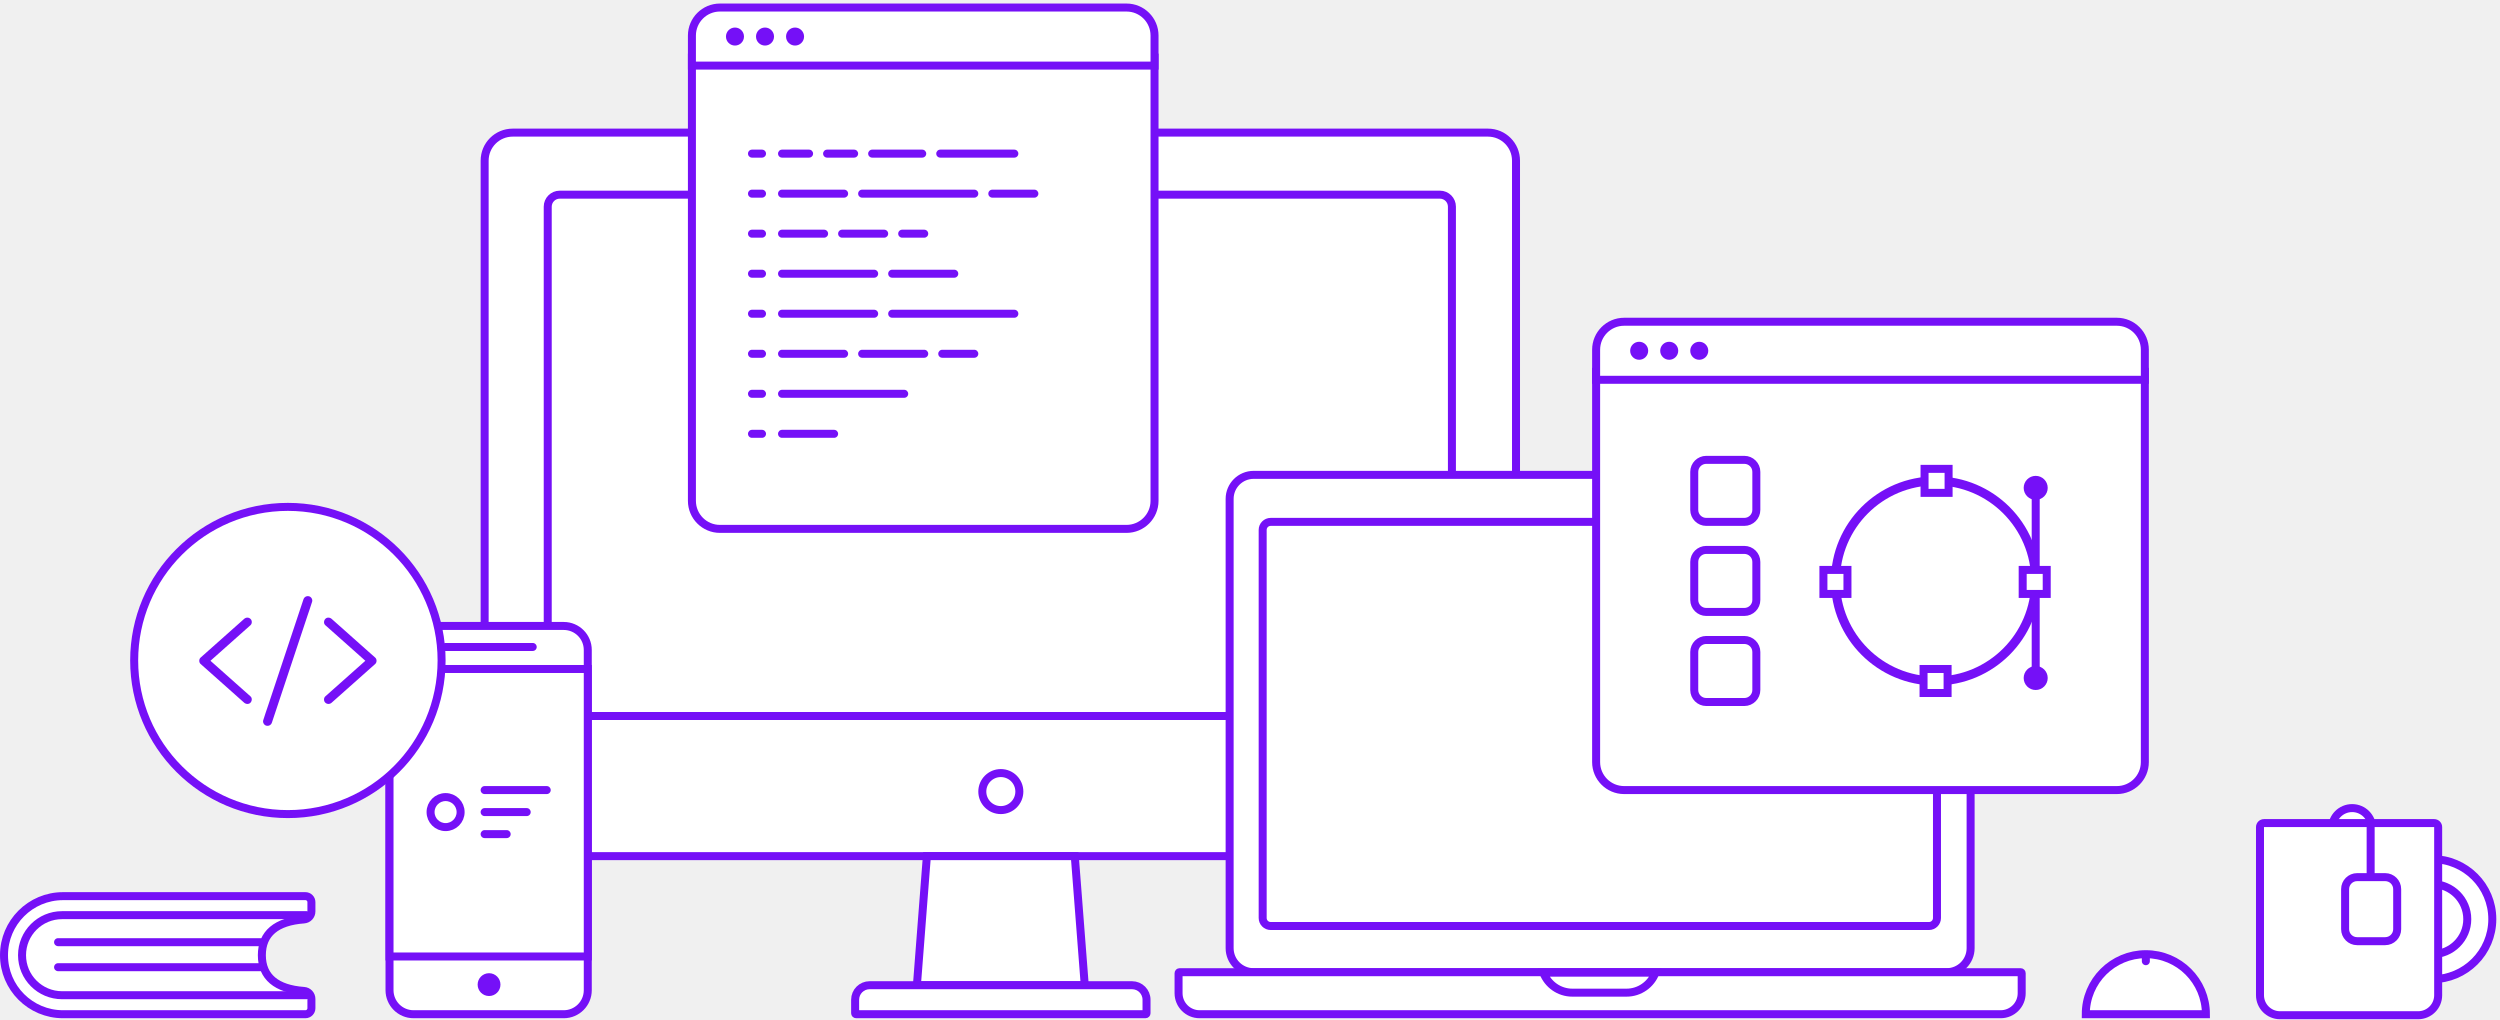
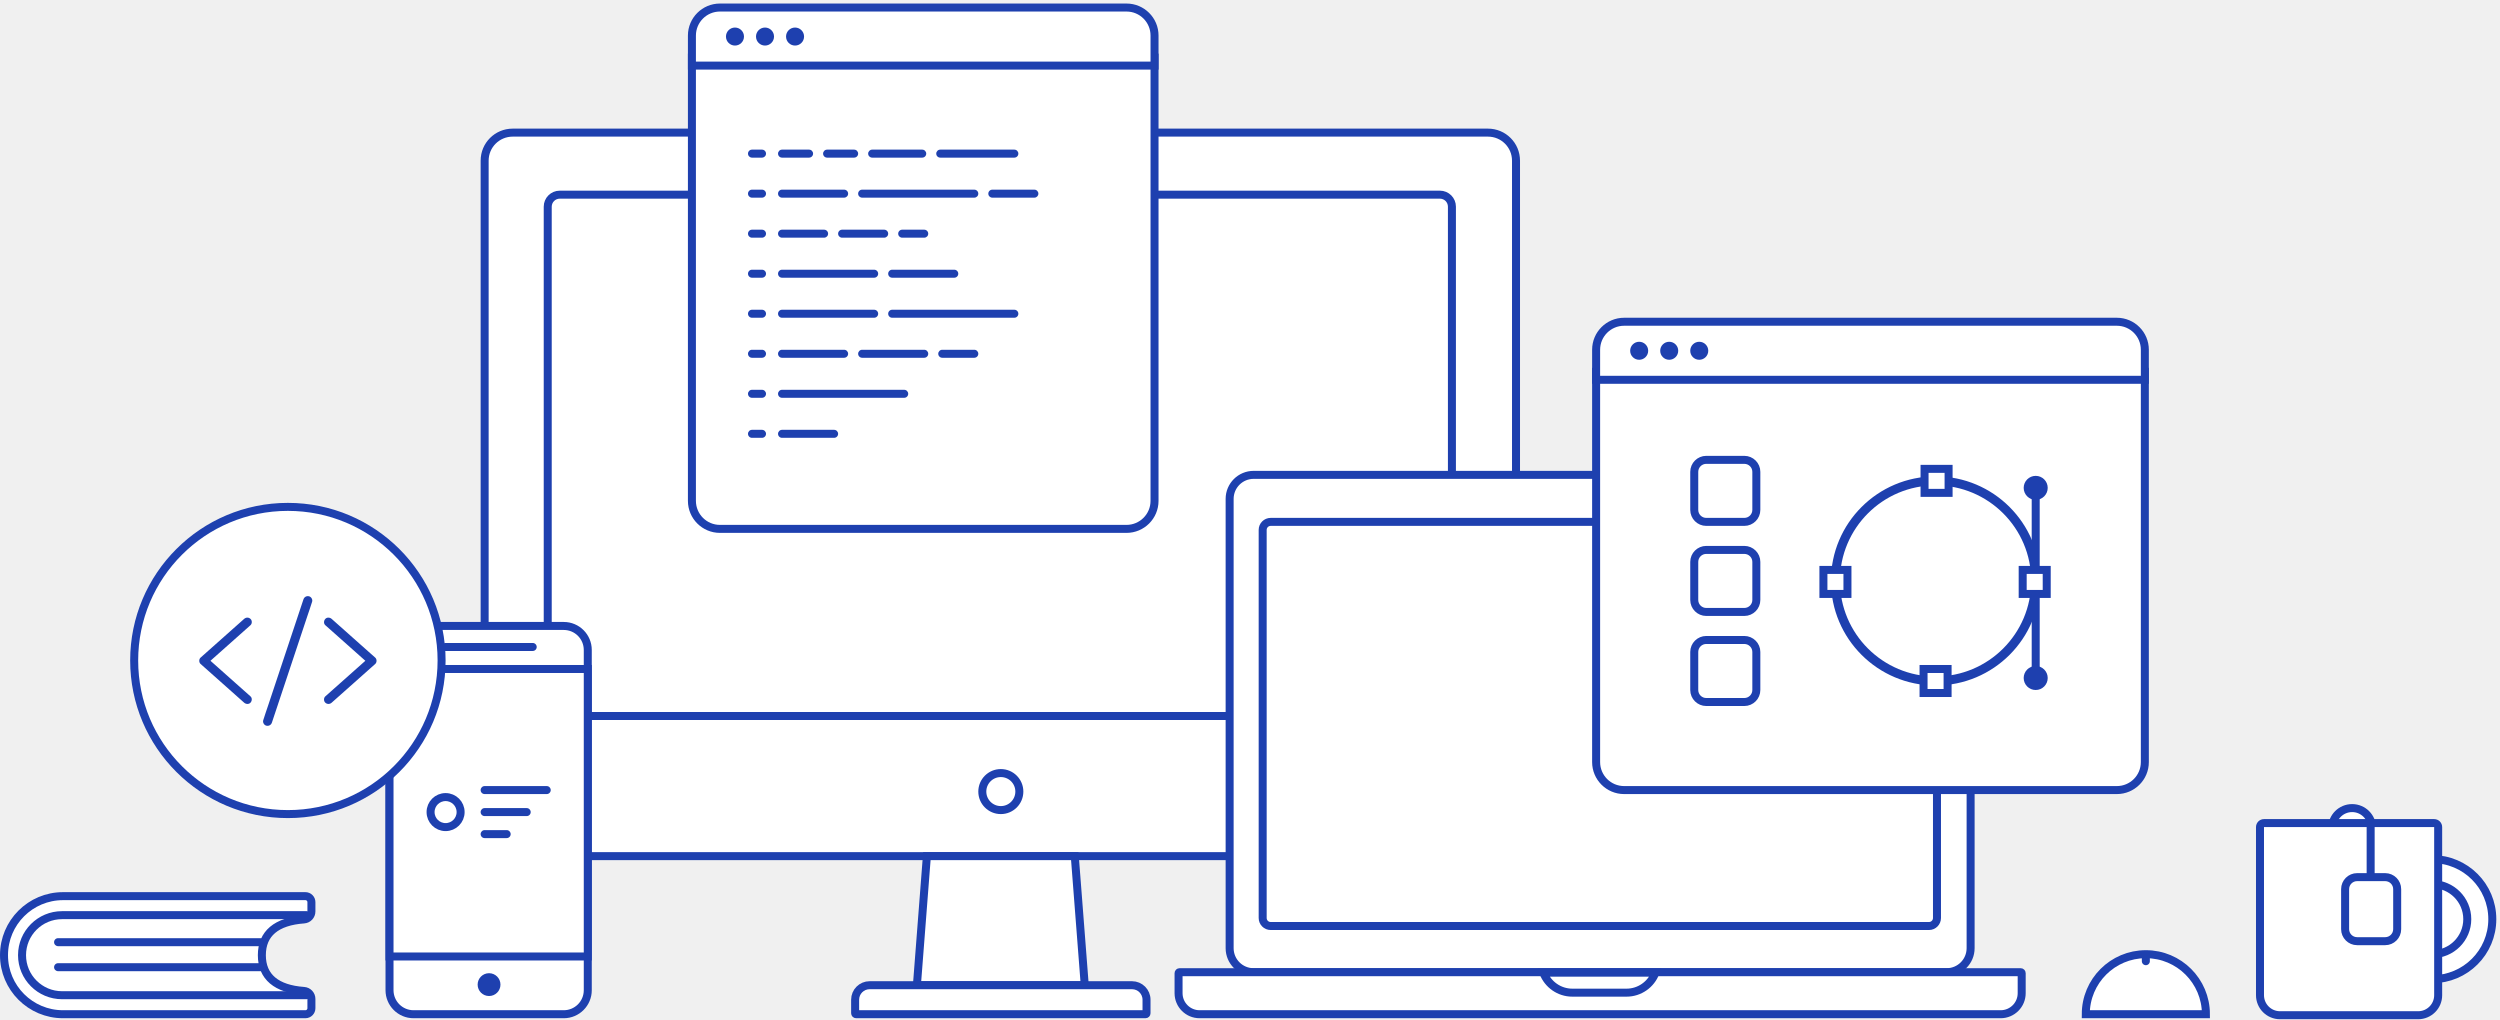
<svg xmlns="http://www.w3.org/2000/svg" width="650px" height="265px" viewBox="0 0 650 265" version="1.1">
  <g id="Website" stroke="none" stroke-width="1" fill="none" fill-rule="evenodd">
    <g id="Group-32" transform="translate(0, 3)">
-       <path d="M126.008,38.765 C126.008,34.738 129.264,31.482 133.298,31.482 L386.872,31.482 C390.899,31.482 394.162,34.74 394.162,38.765 L394.162,212.307 C394.162,216.334 390.906,219.591 386.872,219.591 L133.298,219.591 C129.271,219.591 126.008,216.332 126.008,212.307 L126.008,38.765 Z" id="Case" stroke="#7510F7" stroke-width="2.081" fill="#FFFFFF" />
-       <path d="M142.41,50.737 C142.41,49.012 143.813,47.613 145.536,47.613 L374.374,47.613 C376.103,47.613 377.5,49.004 377.5,50.737 L377.5,180.042 C377.5,181.766 376.097,183.166 374.374,183.166 L145.536,183.166 C143.807,183.166 142.41,181.774 142.41,180.042 L142.41,50.737 Z" id="Case" stroke="#7510F7" stroke-width="2.081" fill="#FFFFFF" />
-       <path d="M240.99,219.591 L279.441,219.591 L282.037,253.154 L238.394,253.154 L240.99,219.591 Z" id="Case" stroke="#7510F7" stroke-width="2.081" fill="#FFFFFF" />
-       <path d="M222.334,253.411 L222.334,256.927 C222.334,259.007 224.024,260.699 226.104,260.699 L294.326,260.699 C296.402,260.699 298.096,259.007 298.096,256.927 L298.096,253.411 C298.096,253.266 297.984,253.154 297.835,253.154 L222.596,253.154 C222.45,253.154 222.334,253.269 222.334,253.411 Z" id="Keyboard" stroke="#7510F7" stroke-width="2.081" fill="#FFFFFF" transform="translate(260.2153, 256.9265) scale(1, -1) translate(-260.2153, -256.9265) " />
-       <ellipse id="Oval-6" stroke="#7510F7" stroke-width="2.081" cx="260.215" cy="202.809" rx="4.816" ry="4.813" />
-       <rect id="Case" stroke="#7510F7" stroke-width="2.081" fill="#FFFFFF" x="101.275" y="159.75" width="51.547" height="100.949" rx="6.244" />
-       <path d="M101.275,170.937 L152.822,170.937 L152.822,245.687 L101.275,245.687 L101.275,170.937 Z" id="Case" stroke="#7510F7" stroke-width="2.081" fill="#FFFFFF" />
-       <rect id="Rectangle-11" fill="#7510F7" x="114.812" y="164.173" width="24.733" height="2.081" rx="1.041" />
-       <rect id="Rectangle-11" fill="#7510F7" x="124.185" y="250.032" width="5.936" height="5.932" rx="2.966" />
-       <ellipse id="Oval-6" stroke="#7510F7" stroke-width="2.081" fill="#FFFFFF" cx="115.854" cy="208.143" rx="3.905" ry="3.903" />
-       <rect id="Rectangle-11" fill="#7510F7" x="124.966" y="201.378" width="18.224" height="2.081" rx="1.041" />
-       <rect id="Rectangle-11" fill="#7510F7" x="124.966" y="207.102" width="13.017" height="2.081" rx="1.041" />
-       <rect id="Rectangle-11" fill="#7510F7" x="124.966" y="212.826" width="7.81" height="2.081" rx="1.041" />
-       <ellipse id="Oval-7" stroke="#7510F7" stroke-width="2.081" fill="#FFFFFF" cx="74.849" cy="168.726" rx="39.964" ry="39.937" />
-       <rect id="Case" stroke="#7510F7" stroke-width="2.081" fill="#FFFFFF" x="319.705" y="120.463" width="192.654" height="129.309" rx="6.244" />
-       <path d="M306.426,250.026 L306.426,255.235 C306.426,258.248 308.874,260.699 311.888,260.699 L520.176,260.699 C523.187,260.699 525.638,258.25 525.638,255.235 L525.638,250.026 C525.638,249.884 525.525,249.772 525.379,249.772 L306.685,249.772 C306.539,249.772 306.426,249.884 306.426,250.026 Z" id="Keyboard" stroke="#7510F7" stroke-width="2.081" fill="#FFFFFF" />
-       <path d="M430.429,249.889 L401.27,249.888 C402.434,252.961 405.402,255.092 408.808,255.092 L422.891,255.092 C426.297,255.092 429.265,252.962 430.429,249.889 Z" id="Notch" stroke="#7510F7" stroke-width="2.081" fill="#FFFFFF" />
-       <rect id="Screen" stroke="#7510F7" stroke-width="2.081" fill="#FFFFFF" x="328.295" y="132.691" width="175.32" height="105.073" rx="2.081" />
+       <path d="M126.008,38.765 C126.008,34.738 129.264,31.482 133.298,31.482 L386.872,31.482 C390.899,31.482 394.162,34.74 394.162,38.765 L394.162,212.307 C394.162,216.334 390.906,219.591 386.872,219.591 L133.298,219.591 C129.271,219.591 126.008,216.332 126.008,212.307 L126.008,38.765 Z" id="Case" stroke="#1e40af" stroke-width="2.081" fill="#FFFFFF" />
+       <path d="M142.41,50.737 C142.41,49.012 143.813,47.613 145.536,47.613 L374.374,47.613 C376.103,47.613 377.5,49.004 377.5,50.737 L377.5,180.042 C377.5,181.766 376.097,183.166 374.374,183.166 L145.536,183.166 C143.807,183.166 142.41,181.774 142.41,180.042 L142.41,50.737 Z" id="Case" stroke="#1e40af" stroke-width="2.081" fill="#FFFFFF" />
+       <path d="M240.99,219.591 L279.441,219.591 L282.037,253.154 L238.394,253.154 L240.99,219.591 Z" id="Case" stroke="#1e40af" stroke-width="2.081" fill="#FFFFFF" />
+       <path d="M222.334,253.411 L222.334,256.927 C222.334,259.007 224.024,260.699 226.104,260.699 L294.326,260.699 C296.402,260.699 298.096,259.007 298.096,256.927 L298.096,253.411 C298.096,253.266 297.984,253.154 297.835,253.154 L222.596,253.154 C222.45,253.154 222.334,253.269 222.334,253.411 Z" id="Keyboard" stroke="#1e40af" stroke-width="2.081" fill="#FFFFFF" transform="translate(260.2153, 256.9265) scale(1, -1) translate(-260.2153, -256.9265) " />
+       <ellipse id="Oval-6" stroke="#1e40af" stroke-width="2.081" cx="260.215" cy="202.809" rx="4.816" ry="4.813" />
+       <rect id="Case" stroke="#1e40af" stroke-width="2.081" fill="#FFFFFF" x="101.275" y="159.75" width="51.547" height="100.949" rx="6.244" />
+       <path d="M101.275,170.937 L152.822,170.937 L152.822,245.687 L101.275,245.687 L101.275,170.937 Z" id="Case" stroke="#1e40af" stroke-width="2.081" fill="#FFFFFF" />
+       <rect id="Rectangle-11" fill="#1e40af" x="114.812" y="164.173" width="24.733" height="2.081" rx="1.041" />
+       <rect id="Rectangle-11" fill="#1e40af" x="124.185" y="250.032" width="5.936" height="5.932" rx="2.966" />
+       <ellipse id="Oval-6" stroke="#1e40af" stroke-width="2.081" fill="#FFFFFF" cx="115.854" cy="208.143" rx="3.905" ry="3.903" />
+       <rect id="Rectangle-11" fill="#1e40af" x="124.966" y="201.378" width="18.224" height="2.081" rx="1.041" />
+       <rect id="Rectangle-11" fill="#1e40af" x="124.966" y="207.102" width="13.017" height="2.081" rx="1.041" />
+       <rect id="Rectangle-11" fill="#1e40af" x="124.966" y="212.826" width="7.81" height="2.081" rx="1.041" />
+       <ellipse id="Oval-7" stroke="#1e40af" stroke-width="2.081" fill="#FFFFFF" cx="74.849" cy="168.726" rx="39.964" ry="39.937" />
+       <rect id="Case" stroke="#1e40af" stroke-width="2.081" fill="#FFFFFF" x="319.705" y="120.463" width="192.654" height="129.309" rx="6.244" />
+       <path d="M306.426,250.026 L306.426,255.235 C306.426,258.248 308.874,260.699 311.888,260.699 L520.176,260.699 C523.187,260.699 525.638,258.25 525.638,255.235 L525.638,250.026 C525.638,249.884 525.525,249.772 525.379,249.772 L306.685,249.772 C306.539,249.772 306.426,249.884 306.426,250.026 Z" id="Keyboard" stroke="#1e40af" stroke-width="2.081" fill="#FFFFFF" />
+       <path d="M430.429,249.889 L401.27,249.888 C402.434,252.961 405.402,255.092 408.808,255.092 L422.891,255.092 C426.297,255.092 429.265,252.962 430.429,249.889 Z" id="Notch" stroke="#1e40af" stroke-width="2.081" fill="#FFFFFF" />
+       <rect id="Screen" stroke="#1e40af" stroke-width="2.081" fill="#FFFFFF" x="328.295" y="132.691" width="175.32" height="105.073" rx="2.081" />
      <ellipse id="Oval-3" fill="#293347" cx="254.358" cy="49.954" rx="1.302" ry="1.301" />
-       <path d="M179.899,11.968 L300.178,11.968 L300.178,127.228 C300.178,131.249 296.909,134.512 292.886,134.512 L187.191,134.512 C183.166,134.512 179.899,131.248 179.899,127.228 L179.899,11.968 Z" id="Case" stroke="#7510F7" stroke-width="2.081" fill="#FFFFFF" />
-       <path d="M179.899,6.238 C179.899,2.22 183.169,-1.041 187.191,-1.041 L292.886,-1.041 C296.913,-1.041 300.178,2.216 300.178,6.238 L300.178,14.05 L179.899,14.05 L179.899,6.238 Z" id="Case" stroke="#7510F7" stroke-width="2.081" fill="#FFFFFF" />
-       <ellipse id="Oval-5" fill="#7510F7" cx="191.094" cy="6.504" rx="2.343" ry="2.342" />
-       <ellipse id="Oval-5" fill="#7510F7" cx="198.904" cy="6.504" rx="2.343" ry="2.342" />
-       <ellipse id="Oval-5" fill="#7510F7" cx="206.714" cy="6.504" rx="2.343" ry="2.342" />
-       <rect id="Rectangle-11" fill="#7510F7" x="194.478" y="87.94" width="4.686" height="2.081" rx="1.041" />
-       <rect id="Rectangle-11" fill="#7510F7" x="194.478" y="35.905" width="4.686" height="2.081" rx="1.041" />
-       <path d="M203.329,35.905 L210.36,35.905 C210.935,35.905 211.401,36.371 211.401,36.945 C211.401,37.52 210.935,37.986 210.36,37.986 L203.329,37.986 C202.754,37.986 202.288,37.52 202.288,36.945 C202.288,36.371 202.754,35.905 203.329,35.905 Z" id="Rectangle-11" fill="#7510F7" />
-       <path d="M215.045,35.905 L222.075,35.905 C222.65,35.905 223.116,36.371 223.116,36.945 C223.116,37.52 222.65,37.986 222.075,37.986 L215.045,37.986 C214.47,37.986 214.004,37.52 214.004,36.945 C214.004,36.371 214.47,35.905 215.045,35.905 Z" id="Rectangle-11" fill="#7510F7" />
-       <path d="M226.76,35.905 L239.779,35.905 C240.354,35.905 240.82,36.371 240.82,36.945 C240.82,37.52 240.354,37.986 239.779,37.986 L226.76,37.986 C226.186,37.986 225.72,37.52 225.72,36.945 C225.72,36.371 226.186,35.905 226.76,35.905 Z" id="Rectangle-11" fill="#7510F7" />
-       <path d="M244.464,35.905 L263.731,35.905 C264.305,35.905 264.771,36.371 264.771,36.945 C264.771,37.52 264.305,37.986 263.731,37.986 L244.464,37.986 C243.889,37.986 243.423,37.52 243.423,36.945 C243.423,36.371 243.889,35.905 244.464,35.905 Z" id="Rectangle-11" fill="#7510F7" />
-       <rect id="Rectangle-11" fill="#7510F7" x="194.478" y="46.312" width="4.686" height="2.081" rx="1.041" />
-       <rect id="Rectangle-11" fill="#7510F7" x="194.478" y="56.719" width="4.686" height="2.081" rx="1.041" />
-       <rect id="Rectangle-11" fill="#7510F7" x="194.478" y="67.126" width="4.686" height="2.081" rx="1.041" />
-       <rect id="Rectangle-11" fill="#7510F7" x="194.478" y="77.533" width="4.686" height="2.081" rx="1.041" />
-       <rect id="Rectangle-11" fill="#7510F7" x="194.478" y="98.348" width="4.686" height="2.081" rx="1.041" />
-       <rect id="Rectangle-11" fill="#7510F7" x="194.478" y="108.755" width="4.686" height="2.081" rx="1.041" />
-       <rect id="Rectangle-11" fill="#7510F7" x="202.288" y="46.312" width="18.224" height="2.081" rx="1.041" />
-       <rect id="Rectangle-11" fill="#7510F7" x="223.116" y="46.312" width="31.241" height="2.081" rx="1.041" />
-       <rect id="Rectangle-11" fill="#7510F7" x="256.961" y="46.312" width="13.017" height="2.081" rx="1.041" />
-       <rect id="Rectangle-11" fill="#7510F7" x="202.288" y="56.719" width="13.017" height="2.081" rx="1.041" />
-       <rect id="Rectangle-11" fill="#7510F7" x="217.909" y="56.719" width="13.017" height="2.081" rx="1.041" />
-       <rect id="Rectangle-11" fill="#7510F7" x="233.53" y="56.719" width="7.81" height="2.081" rx="1.041" />
-       <rect id="Rectangle-11" fill="#7510F7" x="202.288" y="67.126" width="26.035" height="2.081" rx="1.041" />
-       <rect id="Rectangle-11" fill="#7510F7" x="230.926" y="67.126" width="18.224" height="2.081" rx="1.041" />
-       <rect id="Rectangle-11" fill="#7510F7" x="202.288" y="77.533" width="26.035" height="2.081" rx="1.041" />
-       <rect id="Rectangle-11" fill="#7510F7" x="230.926" y="77.533" width="33.845" height="2.081" rx="1.041" />
-       <rect id="Rectangle-11" fill="#7510F7" x="202.288" y="87.94" width="18.224" height="2.081" rx="1.041" />
-       <rect id="Rectangle-11" fill="#7510F7" x="223.116" y="87.94" width="18.224" height="2.081" rx="1.041" />
-       <rect id="Rectangle-11" fill="#7510F7" x="243.944" y="87.94" width="10.414" height="2.081" rx="1.041" />
-       <rect id="Rectangle-11" fill="#7510F7" x="202.288" y="98.348" width="33.845" height="2.081" rx="1.041" />
-       <rect id="Rectangle-11" fill="#7510F7" x="202.288" y="108.755" width="15.621" height="2.081" rx="1.041" />
-       <path d="M414.991,93.664 L557.659,93.664 L557.659,195.143 C557.659,199.163 554.4,202.419 550.374,202.419 L422.277,202.419 C418.256,202.419 414.991,199.157 414.991,195.143 L414.991,93.664 Z" id="Case" stroke="#7510F7" stroke-width="2.081" fill="#FFFFFF" />
-       <path d="M414.991,87.934 C414.991,83.913 418.251,80.655 422.277,80.655 L550.374,80.655 C554.398,80.655 557.659,83.912 557.659,87.934 L557.659,95.746 L414.991,95.746 L414.991,87.934 Z" id="Case" stroke="#7510F7" stroke-width="2.081" fill="#FFFFFF" />
-       <ellipse id="Oval-5" fill="#7510F7" cx="426.186" cy="88.201" rx="2.343" ry="2.342" />
-       <ellipse id="Oval-5" fill="#7510F7" cx="433.996" cy="88.201" rx="2.343" ry="2.342" />
-       <ellipse id="Oval-5" fill="#7510F7" cx="441.806" cy="88.201" rx="2.343" ry="2.342" />
-       <ellipse id="Oval-6" stroke="#7510F7" stroke-width="2.342" fill="#FFFFFF" cx="503.248" cy="148.042" rx="26.035" ry="26.018" />
-       <path d="M500.383,118.902 L500.383,125.146 L506.633,125.146 L506.633,118.902 L500.383,118.902 Z" id="Rectangle-12" stroke="#7510F7" stroke-width="2.081" fill="#FFFFFF" />
-       <path d="M500.123,170.937 L500.123,177.182 L506.373,177.182 L506.373,170.937 L500.123,170.937 Z" id="Rectangle-12" stroke="#7510F7" stroke-width="2.081" fill="#FFFFFF" />
-       <path d="M474.089,145.18 L474.089,151.424 L480.338,151.424 L480.338,145.18 L474.089,145.18 Z" id="Rectangle-12" stroke="#7510F7" stroke-width="2.081" fill="#FFFFFF" />
-       <path d="M525.897,145.18 L525.897,151.424 L532.147,151.424 L532.147,145.18 L525.897,145.18 Z" id="Rectangle-12" stroke="#7510F7" stroke-width="2.081" fill="#FFFFFF" />
-       <line x1="529.282" y1="124.626" x2="529.282" y2="144.139" id="Line" stroke="#7510F7" stroke-width="2.081" stroke-linecap="square" />
-       <line x1="529.282" y1="151.944" x2="529.282" y2="171.458" id="Line" stroke="#7510F7" stroke-width="2.081" stroke-linecap="square" />
-       <ellipse id="Oval-5" fill="#7510F7" cx="529.282" cy="123.845" rx="3.124" ry="3.122" />
-       <ellipse id="Oval-5" fill="#7510F7" cx="529.282" cy="173.279" rx="3.124" ry="3.122" />
-       <g id="Group-60" transform="translate(439.4632, 115.5194)" fill="#FFFFFF" stroke="#7510F7" stroke-width="2.081">
+       <path d="M179.899,11.968 L300.178,11.968 L300.178,127.228 C300.178,131.249 296.909,134.512 292.886,134.512 L187.191,134.512 C183.166,134.512 179.899,131.248 179.899,127.228 L179.899,11.968 Z" id="Case" stroke="#1e40af" stroke-width="2.081" fill="#FFFFFF" />
+       <path d="M179.899,6.238 C179.899,2.22 183.169,-1.041 187.191,-1.041 L292.886,-1.041 C296.913,-1.041 300.178,2.216 300.178,6.238 L300.178,14.05 L179.899,14.05 L179.899,6.238 Z" id="Case" stroke="#1e40af" stroke-width="2.081" fill="#FFFFFF" />
+       <ellipse id="Oval-5" fill="#1e40af" cx="191.094" cy="6.504" rx="2.343" ry="2.342" />
+       <ellipse id="Oval-5" fill="#1e40af" cx="198.904" cy="6.504" rx="2.343" ry="2.342" />
+       <ellipse id="Oval-5" fill="#1e40af" cx="206.714" cy="6.504" rx="2.343" ry="2.342" />
+       <rect id="Rectangle-11" fill="#1e40af" x="194.478" y="87.94" width="4.686" height="2.081" rx="1.041" />
+       <rect id="Rectangle-11" fill="#1e40af" x="194.478" y="35.905" width="4.686" height="2.081" rx="1.041" />
+       <path d="M203.329,35.905 L210.36,35.905 C210.935,35.905 211.401,36.371 211.401,36.945 C211.401,37.52 210.935,37.986 210.36,37.986 L203.329,37.986 C202.754,37.986 202.288,37.52 202.288,36.945 C202.288,36.371 202.754,35.905 203.329,35.905 Z" id="Rectangle-11" fill="#1e40af" />
+       <path d="M215.045,35.905 L222.075,35.905 C222.65,35.905 223.116,36.371 223.116,36.945 C223.116,37.52 222.65,37.986 222.075,37.986 L215.045,37.986 C214.47,37.986 214.004,37.52 214.004,36.945 C214.004,36.371 214.47,35.905 215.045,35.905 Z" id="Rectangle-11" fill="#1e40af" />
+       <path d="M226.76,35.905 L239.779,35.905 C240.354,35.905 240.82,36.371 240.82,36.945 C240.82,37.52 240.354,37.986 239.779,37.986 L226.76,37.986 C226.186,37.986 225.72,37.52 225.72,36.945 C225.72,36.371 226.186,35.905 226.76,35.905 Z" id="Rectangle-11" fill="#1e40af" />
+       <path d="M244.464,35.905 L263.731,35.905 C264.305,35.905 264.771,36.371 264.771,36.945 C264.771,37.52 264.305,37.986 263.731,37.986 L244.464,37.986 C243.889,37.986 243.423,37.52 243.423,36.945 C243.423,36.371 243.889,35.905 244.464,35.905 Z" id="Rectangle-11" fill="#1e40af" />
+       <rect id="Rectangle-11" fill="#1e40af" x="194.478" y="46.312" width="4.686" height="2.081" rx="1.041" />
+       <rect id="Rectangle-11" fill="#1e40af" x="194.478" y="56.719" width="4.686" height="2.081" rx="1.041" />
+       <rect id="Rectangle-11" fill="#1e40af" x="194.478" y="67.126" width="4.686" height="2.081" rx="1.041" />
+       <rect id="Rectangle-11" fill="#1e40af" x="194.478" y="77.533" width="4.686" height="2.081" rx="1.041" />
+       <rect id="Rectangle-11" fill="#1e40af" x="194.478" y="98.348" width="4.686" height="2.081" rx="1.041" />
+       <rect id="Rectangle-11" fill="#1e40af" x="194.478" y="108.755" width="4.686" height="2.081" rx="1.041" />
+       <rect id="Rectangle-11" fill="#1e40af" x="202.288" y="46.312" width="18.224" height="2.081" rx="1.041" />
+       <rect id="Rectangle-11" fill="#1e40af" x="223.116" y="46.312" width="31.241" height="2.081" rx="1.041" />
+       <rect id="Rectangle-11" fill="#1e40af" x="256.961" y="46.312" width="13.017" height="2.081" rx="1.041" />
+       <rect id="Rectangle-11" fill="#1e40af" x="202.288" y="56.719" width="13.017" height="2.081" rx="1.041" />
+       <rect id="Rectangle-11" fill="#1e40af" x="217.909" y="56.719" width="13.017" height="2.081" rx="1.041" />
+       <rect id="Rectangle-11" fill="#1e40af" x="233.53" y="56.719" width="7.81" height="2.081" rx="1.041" />
+       <rect id="Rectangle-11" fill="#1e40af" x="202.288" y="67.126" width="26.035" height="2.081" rx="1.041" />
+       <rect id="Rectangle-11" fill="#1e40af" x="230.926" y="67.126" width="18.224" height="2.081" rx="1.041" />
+       <rect id="Rectangle-11" fill="#1e40af" x="202.288" y="77.533" width="26.035" height="2.081" rx="1.041" />
+       <rect id="Rectangle-11" fill="#1e40af" x="230.926" y="77.533" width="33.845" height="2.081" rx="1.041" />
+       <rect id="Rectangle-11" fill="#1e40af" x="202.288" y="87.94" width="18.224" height="2.081" rx="1.041" />
+       <rect id="Rectangle-11" fill="#1e40af" x="223.116" y="87.94" width="18.224" height="2.081" rx="1.041" />
+       <rect id="Rectangle-11" fill="#1e40af" x="243.944" y="87.94" width="10.414" height="2.081" rx="1.041" />
+       <rect id="Rectangle-11" fill="#1e40af" x="202.288" y="98.348" width="33.845" height="2.081" rx="1.041" />
+       <rect id="Rectangle-11" fill="#1e40af" x="202.288" y="108.755" width="15.621" height="2.081" rx="1.041" />
+       <path d="M414.991,93.664 L557.659,93.664 L557.659,195.143 C557.659,199.163 554.4,202.419 550.374,202.419 L422.277,202.419 C418.256,202.419 414.991,199.157 414.991,195.143 L414.991,93.664 Z" id="Case" stroke="#1e40af" stroke-width="2.081" fill="#FFFFFF" />
+       <path d="M414.991,87.934 C414.991,83.913 418.251,80.655 422.277,80.655 L550.374,80.655 C554.398,80.655 557.659,83.912 557.659,87.934 L557.659,95.746 L414.991,95.746 L414.991,87.934 Z" id="Case" stroke="#1e40af" stroke-width="2.081" fill="#FFFFFF" />
+       <ellipse id="Oval-5" fill="#1e40af" cx="426.186" cy="88.201" rx="2.343" ry="2.342" />
+       <ellipse id="Oval-5" fill="#1e40af" cx="433.996" cy="88.201" rx="2.343" ry="2.342" />
+       <ellipse id="Oval-5" fill="#1e40af" cx="441.806" cy="88.201" rx="2.343" ry="2.342" />
+       <ellipse id="Oval-6" stroke="#1e40af" stroke-width="2.342" fill="#FFFFFF" cx="503.248" cy="148.042" rx="26.035" ry="26.018" />
+       <path d="M500.383,118.902 L500.383,125.146 L506.633,125.146 L506.633,118.902 L500.383,118.902 Z" id="Rectangle-12" stroke="#1e40af" stroke-width="2.081" fill="#FFFFFF" />
+       <path d="M500.123,170.937 L500.123,177.182 L506.373,177.182 L506.373,170.937 L500.123,170.937 Z" id="Rectangle-12" stroke="#1e40af" stroke-width="2.081" fill="#FFFFFF" />
+       <path d="M474.089,145.18 L474.089,151.424 L480.338,151.424 L480.338,145.18 L474.089,145.18 Z" id="Rectangle-12" stroke="#1e40af" stroke-width="2.081" fill="#FFFFFF" />
+       <path d="M525.897,145.18 L525.897,151.424 L532.147,151.424 L532.147,145.18 L525.897,145.18 Z" id="Rectangle-12" stroke="#1e40af" stroke-width="2.081" fill="#FFFFFF" />
+       <line x1="529.282" y1="124.626" x2="529.282" y2="144.139" id="Line" stroke="#1e40af" stroke-width="2.081" stroke-linecap="square" />
+       <line x1="529.282" y1="151.944" x2="529.282" y2="171.458" id="Line" stroke="#1e40af" stroke-width="2.081" stroke-linecap="square" />
+       <ellipse id="Oval-5" fill="#1e40af" cx="529.282" cy="123.845" rx="3.124" ry="3.122" />
+       <ellipse id="Oval-5" fill="#1e40af" cx="529.282" cy="173.279" rx="3.124" ry="3.122" />
+       <g id="Group-60" transform="translate(439.4632, 115.5194)" fill="#FFFFFF" stroke="#1e40af" stroke-width="2.081">
        <rect id="Rectangle-15" x="1.041" y="1.041" width="16.143" height="16.131" rx="3.122" />
        <rect id="Rectangle-15" x="1.041" y="24.457" width="16.143" height="16.131" rx="3.122" />
        <rect id="Rectangle-15" x="1.041" y="47.873" width="16.143" height="16.131" rx="3.122" />
      </g>
-       <ellipse id="Oval-8" stroke="#7510F7" stroke-width="2.081" fill="#FFFFFF" cx="632.379" cy="235.982" rx="15.621" ry="15.611" />
-       <ellipse id="Oval-8" stroke="#7510F7" stroke-width="2.081" fill="#FFFFFF" cx="632.379" cy="235.982" rx="9.112" ry="9.106" />
-       <ellipse id="Oval-8" stroke="#7510F7" stroke-width="2.081" fill="#FFFFFF" cx="611.552" cy="212.306" rx="5.207" ry="5.204" />
-       <path d="M588.64,211.005 C588.065,211.005 587.599,211.471 587.599,212.046 L587.599,255.756 C587.599,258.63 589.929,260.959 592.803,260.959 L628.72,260.959 C631.594,260.959 633.924,258.63 633.924,255.756 L633.924,212.046 C633.924,211.471 633.458,211.005 632.883,211.005 L588.64,211.005 Z" id="Rectangle-16" stroke="#7510F7" stroke-width="2.081" fill="#FFFFFF" />
-       <rect id="Rectangle-16" stroke="#7510F7" stroke-width="2.081" fill="#FFFFFF" x="609.729" y="225.055" width="13.539" height="16.651" rx="3.122" />
-       <line x1="616.368" y1="211.395" x2="616.368" y2="223.233" id="Line-2" stroke="#7510F7" stroke-width="2.081" stroke-linecap="square" />
-       <path d="M557.92,260.699 C566.548,260.699 573.541,260.699 573.541,260.699 C573.541,252.078 566.548,245.088 557.92,245.088 C549.293,245.088 542.3,252.078 542.3,260.699 C542.3,260.699 549.293,260.699 557.92,260.699 Z" id="Oval-8" stroke="#7510F7" stroke-width="2.081" fill="#FFFFFF" />
-       <rect id="Rectangle-11" fill="#7510F7" x="556.879" y="244.568" width="2.083" height="3.382" rx="1.041" />
-       <path d="M16.391,229.998 C7.913,229.998 1.041,236.871 1.041,245.349 C1.041,253.827 7.913,260.699 16.391,260.699 L79.407,260.699 C80.269,260.699 80.968,260 80.968,259.138 L80.968,256.722 C80.968,255.63 80.124,254.723 79.034,254.646 C71.88,254.138 68.081,250.995 68.081,245.349 C68.081,239.702 71.88,236.559 79.034,236.051 C80.124,235.974 80.968,235.067 80.968,233.975 L80.968,231.559 C80.968,230.697 80.269,229.998 79.407,229.998 L16.391,229.998 Z" id="Rectangle-17" stroke="#7510F7" stroke-width="2.081" fill="#FFFFFF" />
-       <path d="M80.186,255.3 C80.186,255.552 79.982,255.756 79.73,255.756 L79.73,255.756 L72.353,255.756 L16.141,255.756 C10.39,255.756 5.728,251.096 5.728,245.349 C5.728,239.601 10.39,234.941 16.141,234.941 L72.353,234.941 L79.73,234.941 L79.73,234.941 C79.982,234.941 80.186,235.146 80.186,235.397" id="Rectangle-19" stroke="#7510F7" stroke-width="2.081" />
-       <rect id="Rectangle-18" fill="#7510F7" x="14.059" y="240.926" width="54.673" height="2.081" rx="1.041" />
-       <rect id="Rectangle-18" fill="#7510F7" x="14.059" y="247.43" width="54.673" height="2.081" rx="1.041" />
-       <path d="M65.127,178.055 C63.849,176.92 62.571,175.785 61.294,174.65 C59.257,172.843 57.227,171.03 55.191,169.223 C54.724,168.812 54.258,168.395 53.797,167.983 C53.797,168.528 53.797,169.078 53.797,169.622 C55.074,168.487 56.352,167.352 57.63,166.217 C59.666,164.41 61.696,162.597 63.732,160.79 C64.199,160.379 64.666,159.962 65.127,159.551 C65.582,159.145 65.576,158.317 65.127,157.912 C64.642,157.466 63.966,157.477 63.475,157.912 C62.198,159.047 60.92,160.182 59.642,161.317 C57.606,163.124 55.576,164.937 53.54,166.744 C53.073,167.155 52.607,167.572 52.146,167.983 C51.696,168.383 51.696,169.223 52.146,169.622 C53.423,170.758 54.701,171.893 55.979,173.028 C58.015,174.835 60.045,176.648 62.081,178.455 C62.548,178.866 63.015,179.283 63.475,179.694 C63.931,180.1 64.683,180.175 65.127,179.694 C65.535,179.254 65.611,178.489 65.127,178.055 L65.127,178.055 Z" id="Shape" fill="#7510F7" fill-rule="nonzero" />
-       <path d="M84.583,159.554 C85.86,160.689 87.138,161.824 88.416,162.959 C90.452,164.766 92.482,166.579 94.518,168.386 C94.985,168.797 95.452,169.214 95.912,169.625 C95.912,169.081 95.912,168.531 95.912,167.986 C94.635,169.121 93.357,170.256 92.079,171.392 C90.043,173.199 88.013,175.011 85.977,176.818 C85.51,177.23 85.043,177.647 84.583,178.058 C84.128,178.463 84.133,179.291 84.583,179.697 C85.067,180.143 85.744,180.131 86.234,179.697 C87.511,178.562 88.789,177.427 90.067,176.291 C92.103,174.484 94.133,172.672 96.169,170.865 C96.636,170.453 97.103,170.036 97.563,169.625 C98.013,169.226 98.013,168.386 97.563,167.986 C96.286,166.851 95.008,165.716 93.73,164.581 C91.694,162.774 89.664,160.961 87.628,159.154 C87.161,158.743 86.695,158.326 86.234,157.914 C85.779,157.509 85.026,157.434 84.583,157.914 C84.174,158.355 84.098,159.119 84.583,159.554 L84.583,159.554 Z" id="Shape" fill="#7510F7" fill-rule="nonzero" />
-       <path d="M70.694,184.876 C71.044,183.833 71.388,182.791 71.738,181.742 C72.572,179.235 73.407,176.733 74.241,174.225 C75.244,171.202 76.248,168.184 77.257,165.161 C78.126,162.549 78.996,159.937 79.865,157.325 C80.279,156.056 80.746,154.794 81.131,153.508 C81.137,153.491 81.143,153.473 81.148,153.456 C81.341,152.883 80.927,152.164 80.332,152.031 C79.69,151.886 79.101,152.222 78.896,152.842 C78.546,153.885 78.202,154.927 77.852,155.975 C77.018,158.483 76.184,160.985 75.349,163.493 C74.346,166.516 73.342,169.534 72.333,172.557 C71.464,175.169 70.595,177.781 69.725,180.393 C69.311,181.656 68.844,182.918 68.459,184.204 C68.453,184.221 68.448,184.239 68.442,184.256 C68.249,184.829 68.663,185.548 69.259,185.681 C69.9,185.826 70.49,185.49 70.694,184.876 L70.694,184.876 Z" id="Shape" fill="#7510F7" fill-rule="nonzero" />
+       <ellipse id="Oval-8" stroke="#1e40af" stroke-width="2.081" fill="#FFFFFF" cx="632.379" cy="235.982" rx="15.621" ry="15.611" />
+       <ellipse id="Oval-8" stroke="#1e40af" stroke-width="2.081" fill="#FFFFFF" cx="632.379" cy="235.982" rx="9.112" ry="9.106" />
+       <ellipse id="Oval-8" stroke="#1e40af" stroke-width="2.081" fill="#FFFFFF" cx="611.552" cy="212.306" rx="5.207" ry="5.204" />
+       <path d="M588.64,211.005 C588.065,211.005 587.599,211.471 587.599,212.046 L587.599,255.756 C587.599,258.63 589.929,260.959 592.803,260.959 L628.72,260.959 C631.594,260.959 633.924,258.63 633.924,255.756 L633.924,212.046 C633.924,211.471 633.458,211.005 632.883,211.005 L588.64,211.005 Z" id="Rectangle-16" stroke="#1e40af" stroke-width="2.081" fill="#FFFFFF" />
+       <rect id="Rectangle-16" stroke="#1e40af" stroke-width="2.081" fill="#FFFFFF" x="609.729" y="225.055" width="13.539" height="16.651" rx="3.122" />
+       <line x1="616.368" y1="211.395" x2="616.368" y2="223.233" id="Line-2" stroke="#1e40af" stroke-width="2.081" stroke-linecap="square" />
+       <path d="M557.92,260.699 C566.548,260.699 573.541,260.699 573.541,260.699 C573.541,252.078 566.548,245.088 557.92,245.088 C549.293,245.088 542.3,252.078 542.3,260.699 C542.3,260.699 549.293,260.699 557.92,260.699 Z" id="Oval-8" stroke="#1e40af" stroke-width="2.081" fill="#FFFFFF" />
+       <rect id="Rectangle-11" fill="#1e40af" x="556.879" y="244.568" width="2.083" height="3.382" rx="1.041" />
+       <path d="M16.391,229.998 C7.913,229.998 1.041,236.871 1.041,245.349 C1.041,253.827 7.913,260.699 16.391,260.699 L79.407,260.699 C80.269,260.699 80.968,260 80.968,259.138 L80.968,256.722 C80.968,255.63 80.124,254.723 79.034,254.646 C71.88,254.138 68.081,250.995 68.081,245.349 C68.081,239.702 71.88,236.559 79.034,236.051 C80.124,235.974 80.968,235.067 80.968,233.975 L80.968,231.559 C80.968,230.697 80.269,229.998 79.407,229.998 L16.391,229.998 Z" id="Rectangle-17" stroke="#1e40af" stroke-width="2.081" fill="#FFFFFF" />
+       <path d="M80.186,255.3 C80.186,255.552 79.982,255.756 79.73,255.756 L79.73,255.756 L72.353,255.756 L16.141,255.756 C10.39,255.756 5.728,251.096 5.728,245.349 C5.728,239.601 10.39,234.941 16.141,234.941 L72.353,234.941 L79.73,234.941 L79.73,234.941 C79.982,234.941 80.186,235.146 80.186,235.397" id="Rectangle-19" stroke="#1e40af" stroke-width="2.081" />
+       <rect id="Rectangle-18" fill="#1e40af" x="14.059" y="240.926" width="54.673" height="2.081" rx="1.041" />
+       <rect id="Rectangle-18" fill="#1e40af" x="14.059" y="247.43" width="54.673" height="2.081" rx="1.041" />
+       <path d="M65.127,178.055 C63.849,176.92 62.571,175.785 61.294,174.65 C59.257,172.843 57.227,171.03 55.191,169.223 C54.724,168.812 54.258,168.395 53.797,167.983 C53.797,168.528 53.797,169.078 53.797,169.622 C55.074,168.487 56.352,167.352 57.63,166.217 C59.666,164.41 61.696,162.597 63.732,160.79 C64.199,160.379 64.666,159.962 65.127,159.551 C65.582,159.145 65.576,158.317 65.127,157.912 C64.642,157.466 63.966,157.477 63.475,157.912 C62.198,159.047 60.92,160.182 59.642,161.317 C57.606,163.124 55.576,164.937 53.54,166.744 C53.073,167.155 52.607,167.572 52.146,167.983 C51.696,168.383 51.696,169.223 52.146,169.622 C53.423,170.758 54.701,171.893 55.979,173.028 C58.015,174.835 60.045,176.648 62.081,178.455 C62.548,178.866 63.015,179.283 63.475,179.694 C63.931,180.1 64.683,180.175 65.127,179.694 C65.535,179.254 65.611,178.489 65.127,178.055 L65.127,178.055 Z" id="Shape" fill="#1e40af" fill-rule="nonzero" />
+       <path d="M84.583,159.554 C85.86,160.689 87.138,161.824 88.416,162.959 C90.452,164.766 92.482,166.579 94.518,168.386 C94.985,168.797 95.452,169.214 95.912,169.625 C95.912,169.081 95.912,168.531 95.912,167.986 C94.635,169.121 93.357,170.256 92.079,171.392 C90.043,173.199 88.013,175.011 85.977,176.818 C85.51,177.23 85.043,177.647 84.583,178.058 C84.128,178.463 84.133,179.291 84.583,179.697 C85.067,180.143 85.744,180.131 86.234,179.697 C87.511,178.562 88.789,177.427 90.067,176.291 C92.103,174.484 94.133,172.672 96.169,170.865 C96.636,170.453 97.103,170.036 97.563,169.625 C98.013,169.226 98.013,168.386 97.563,167.986 C96.286,166.851 95.008,165.716 93.73,164.581 C91.694,162.774 89.664,160.961 87.628,159.154 C87.161,158.743 86.695,158.326 86.234,157.914 C85.779,157.509 85.026,157.434 84.583,157.914 C84.174,158.355 84.098,159.119 84.583,159.554 L84.583,159.554 Z" id="Shape" fill="#1e40af" fill-rule="nonzero" />
+       <path d="M70.694,184.876 C71.044,183.833 71.388,182.791 71.738,181.742 C72.572,179.235 73.407,176.733 74.241,174.225 C75.244,171.202 76.248,168.184 77.257,165.161 C78.126,162.549 78.996,159.937 79.865,157.325 C80.279,156.056 80.746,154.794 81.131,153.508 C81.137,153.491 81.143,153.473 81.148,153.456 C81.341,152.883 80.927,152.164 80.332,152.031 C79.69,151.886 79.101,152.222 78.896,152.842 C78.546,153.885 78.202,154.927 77.852,155.975 C77.018,158.483 76.184,160.985 75.349,163.493 C74.346,166.516 73.342,169.534 72.333,172.557 C71.464,175.169 70.595,177.781 69.725,180.393 C69.311,181.656 68.844,182.918 68.459,184.204 C68.453,184.221 68.448,184.239 68.442,184.256 C68.249,184.829 68.663,185.548 69.259,185.681 C69.9,185.826 70.49,185.49 70.694,184.876 L70.694,184.876 Z" id="Shape" fill="#1e40af" fill-rule="nonzero" />
    </g>
  </g>
</svg>
